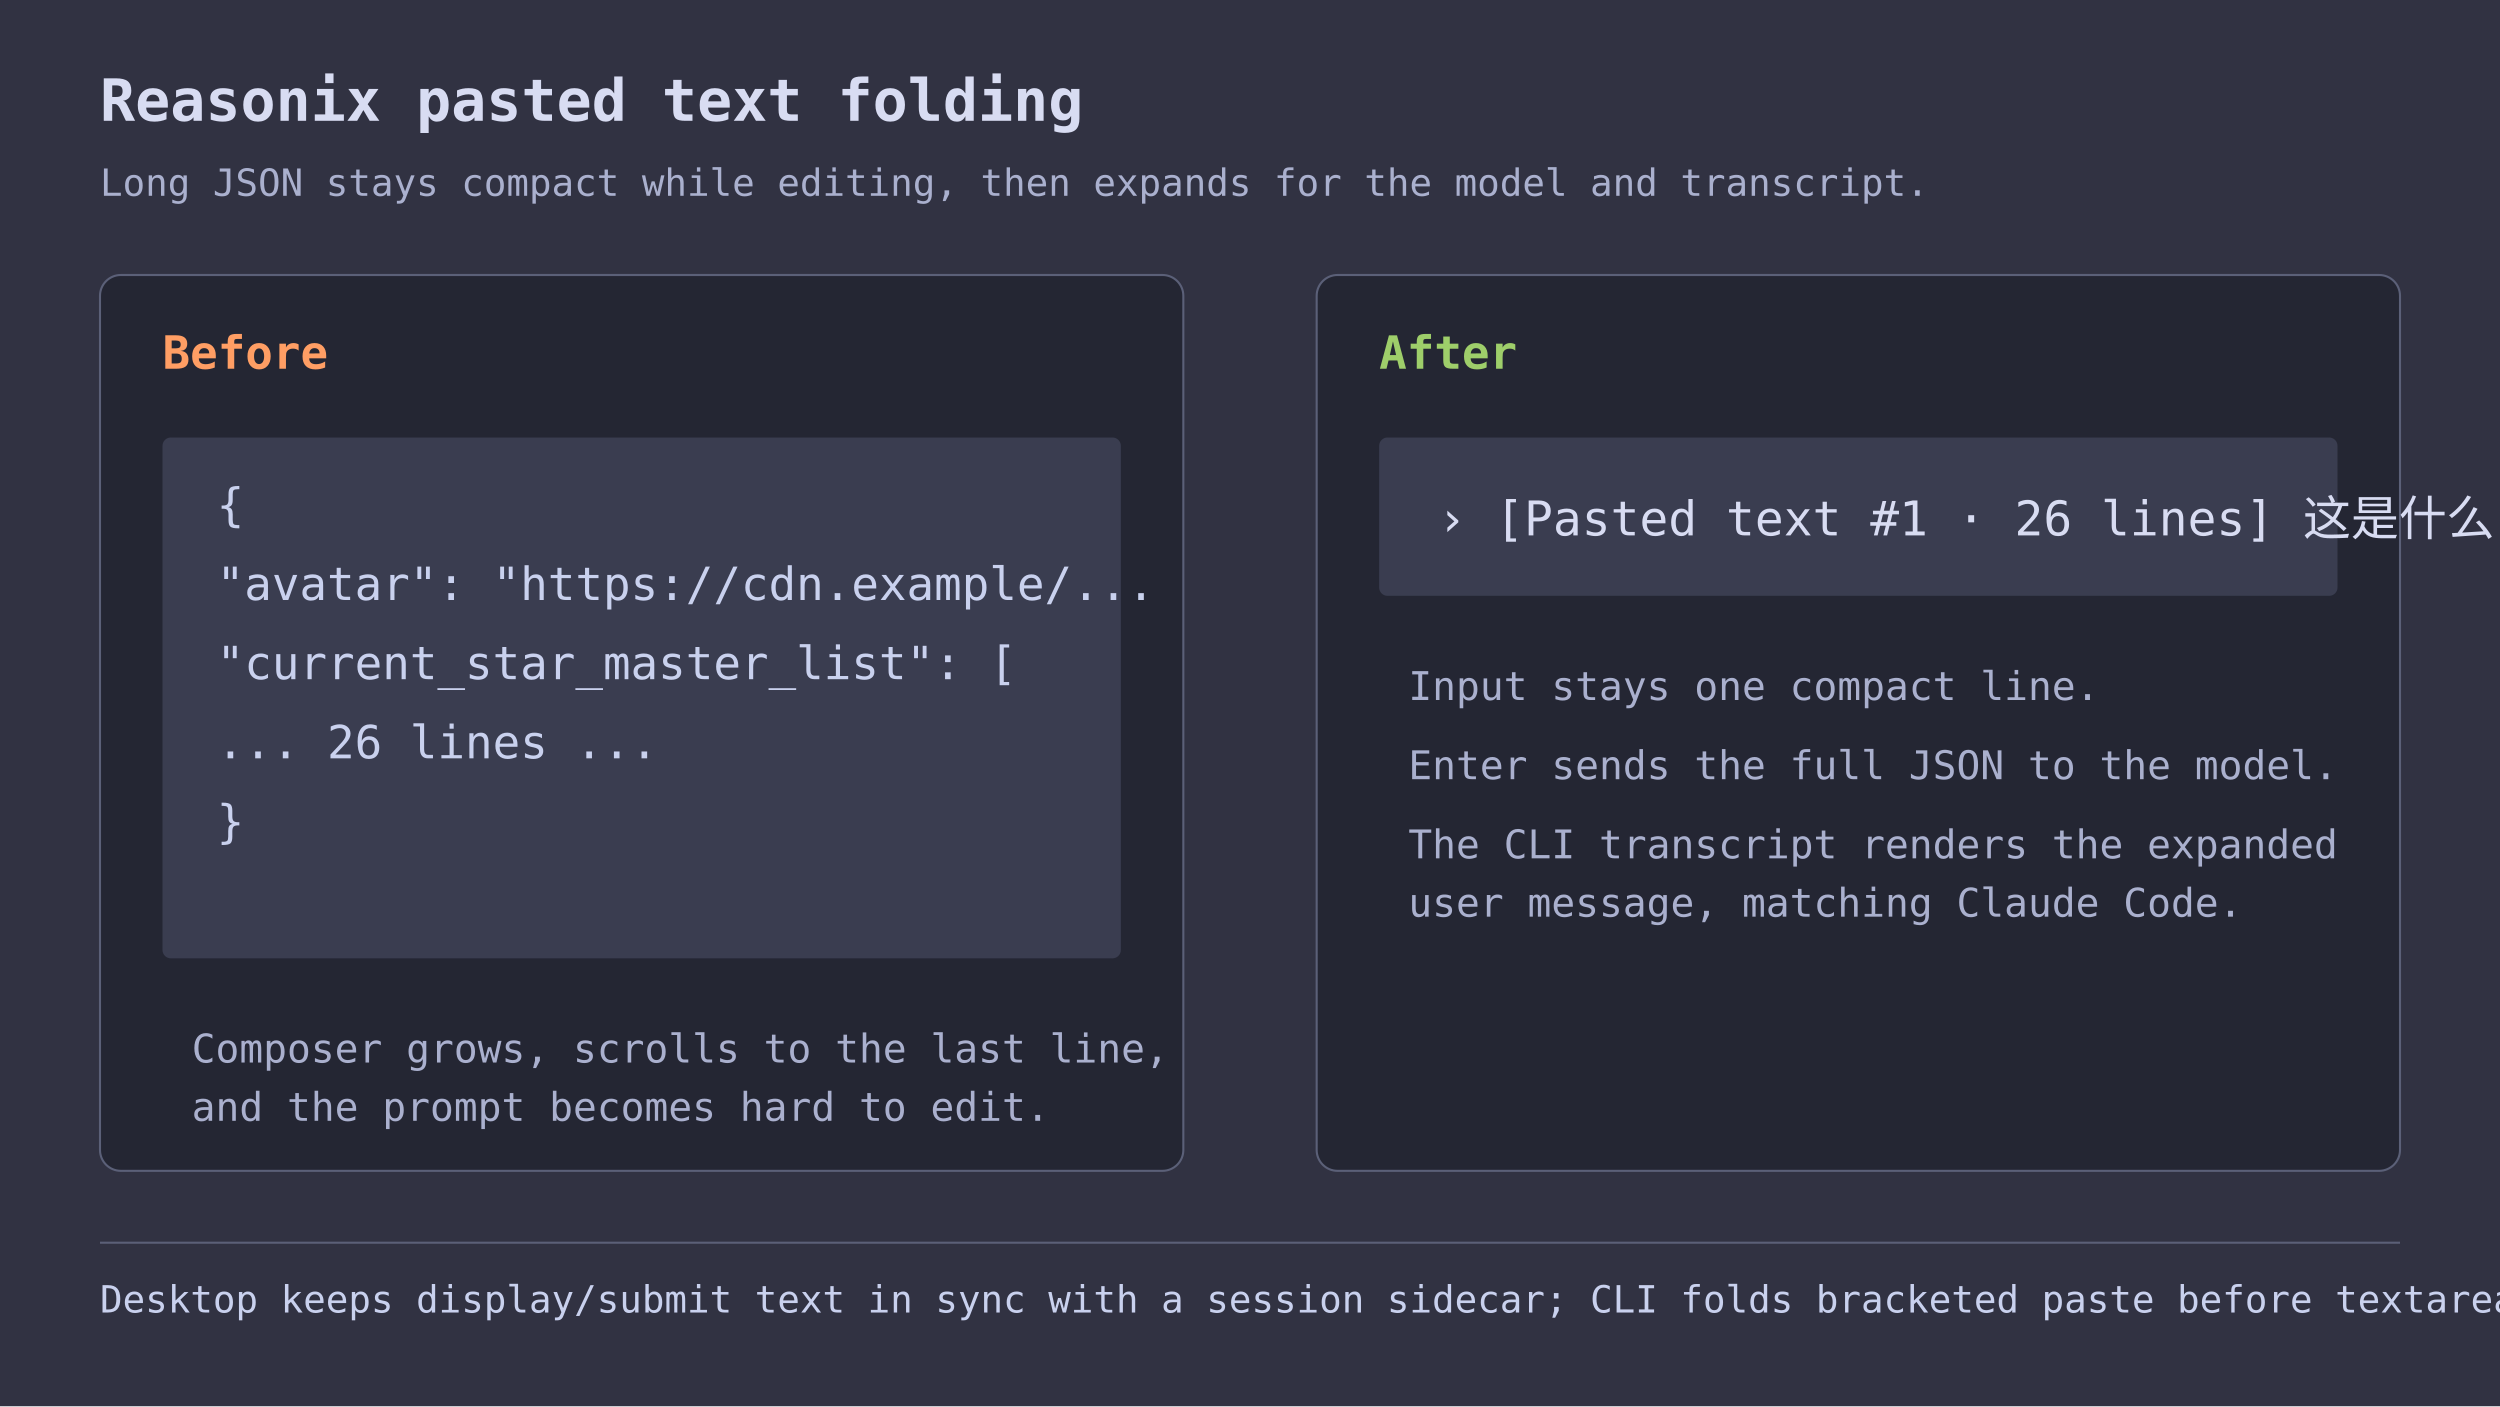
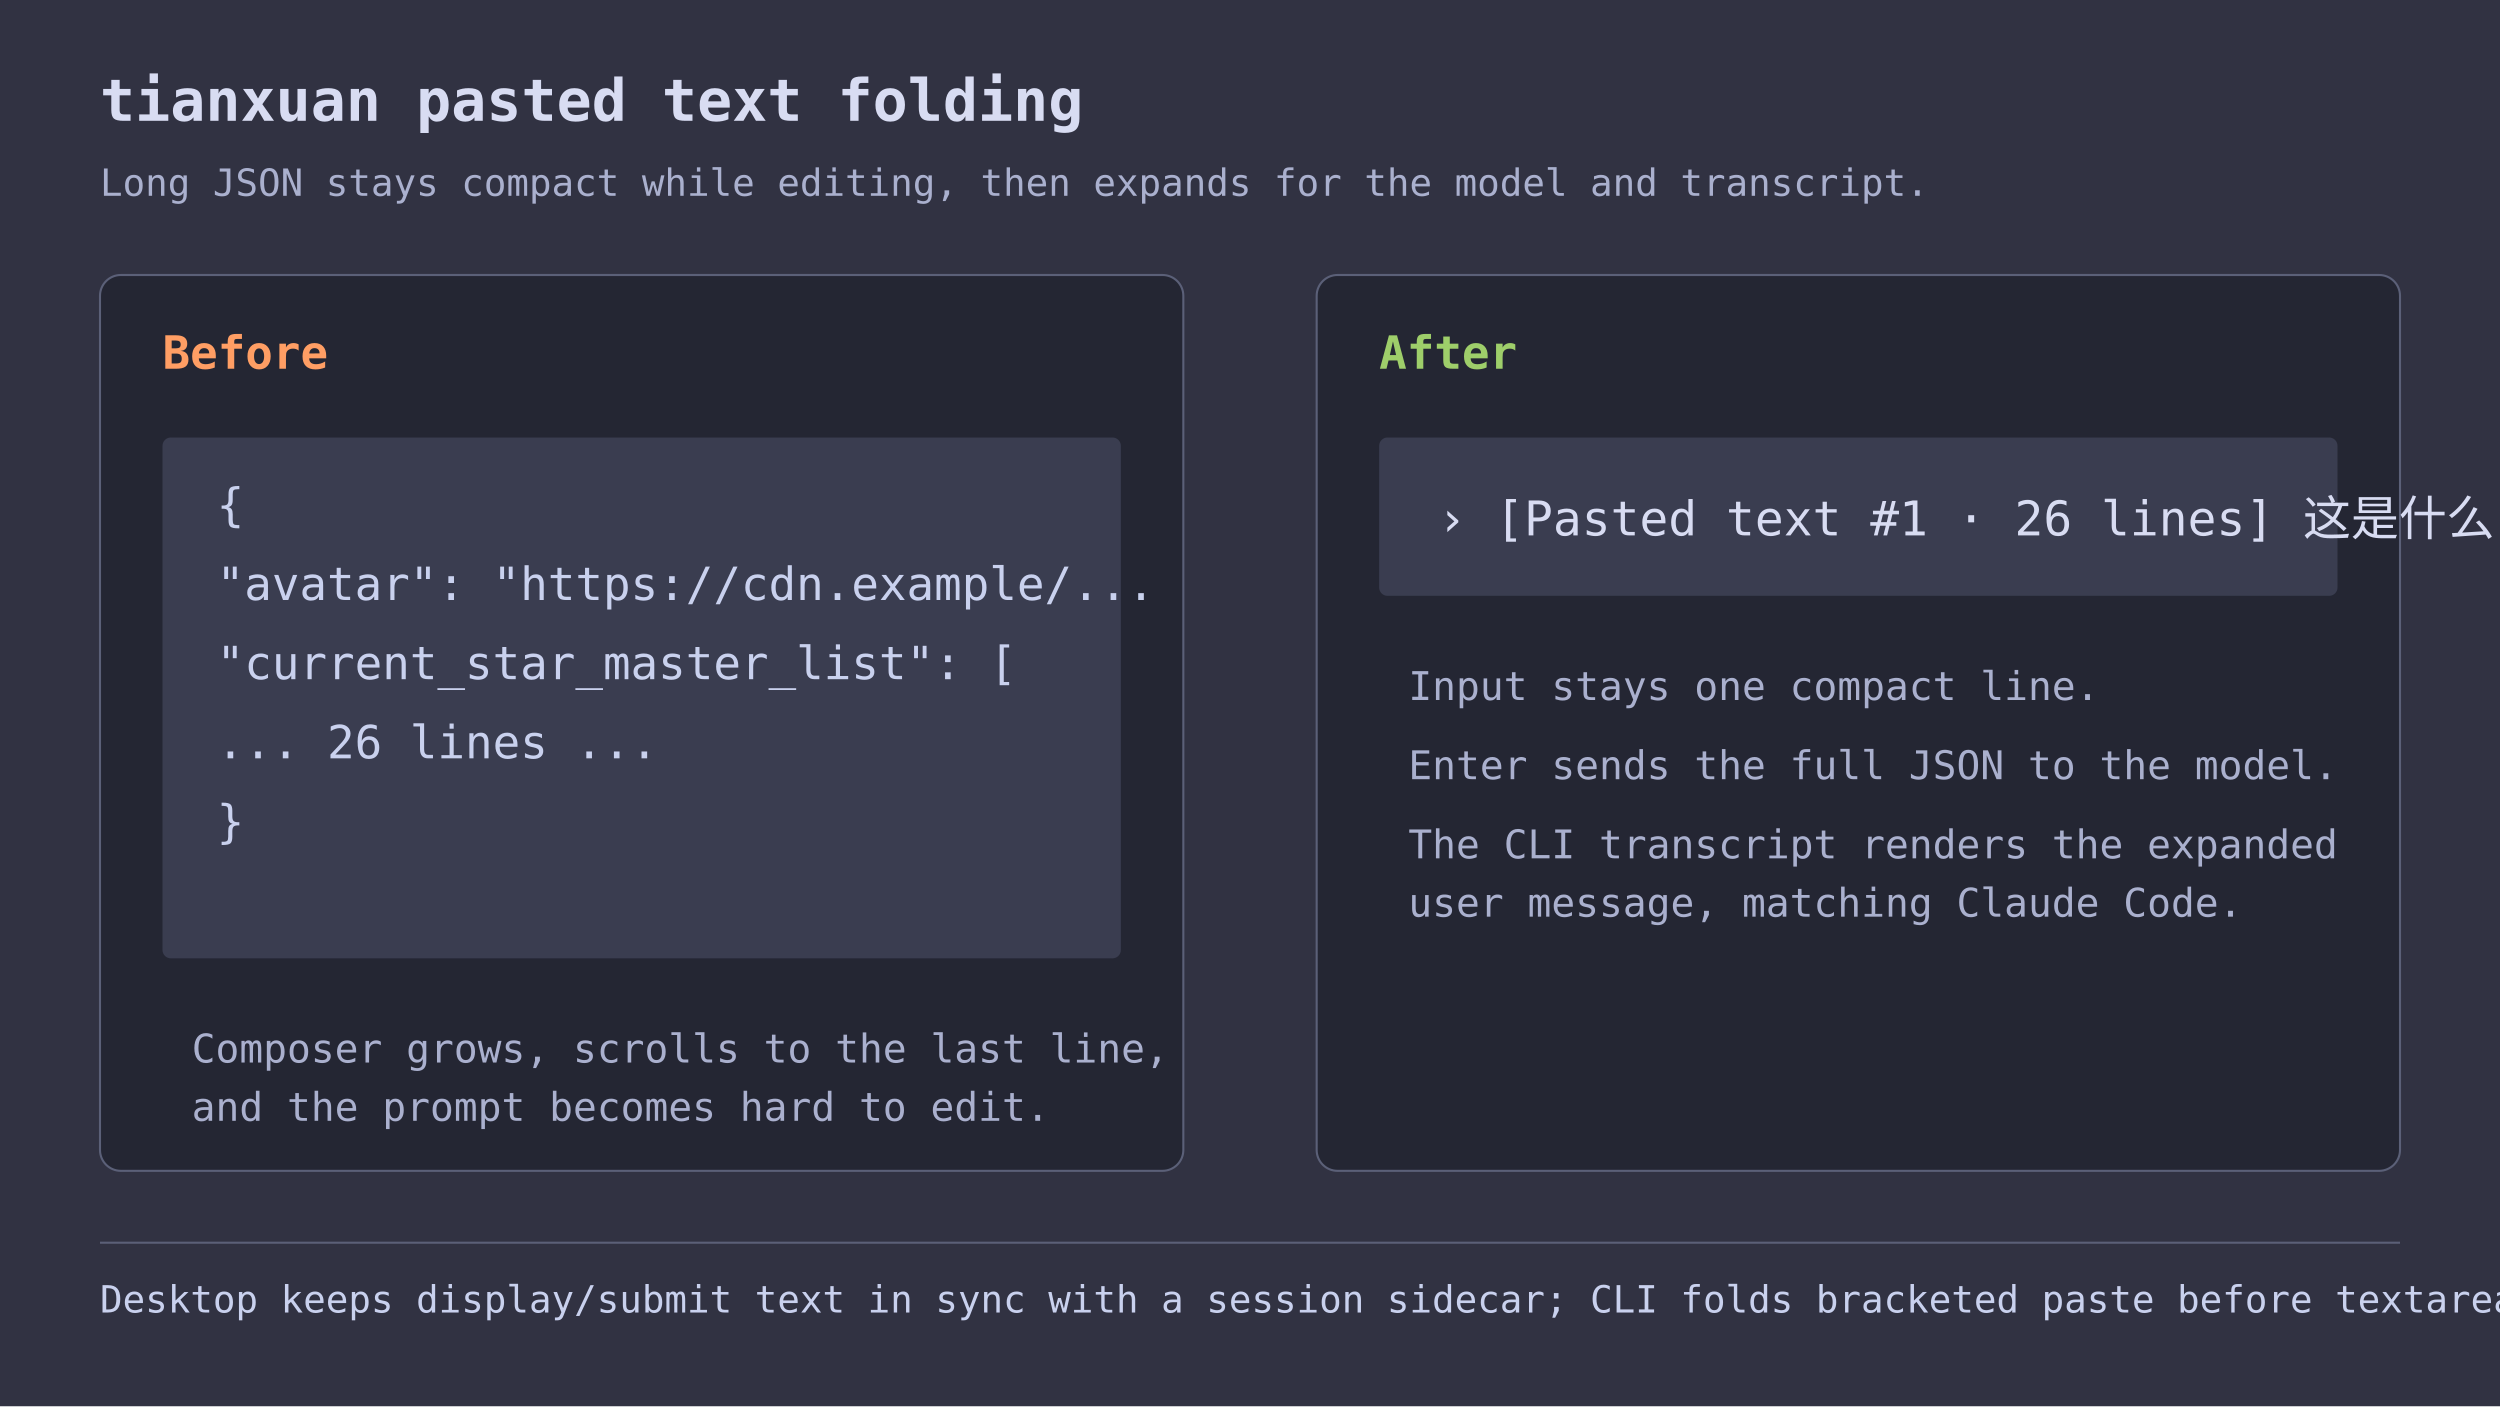
- <svg xmlns="http://www.w3.org/2000/svg" width="1200" height="675" viewBox="0 0 1200 675" role="img" aria-label="Paste folding effect in Reasonix CLI and desktop">
+ <svg xmlns="http://www.w3.org/2000/svg" width="1200" height="675" viewBox="0 0 1200 675" role="img" aria-label="Paste folding effect in tianxuan CLI and desktop">
  <rect width="1200" height="675" fill="#313242" />
-   <text x="48" y="58" fill="#d8dcf2" font-family="ui-monospace, SFMono-Regular, Menlo, Monaco, Consolas, monospace" font-size="28" font-weight="700">Reasonix pasted text folding</text>
+   <text x="48" y="58" fill="#d8dcf2" font-family="ui-monospace, SFMono-Regular, Menlo, Monaco, Consolas, monospace" font-size="28" font-weight="700">tianxuan pasted text folding</text>
  <text x="48" y="94" fill="#aab0ce" font-family="ui-monospace, SFMono-Regular, Menlo, Monaco, Consolas, monospace" font-size="18">Long JSON stays compact while editing, then expands for the model and transcript.</text>
  <rect x="48" y="132" width="520" height="430" rx="10" fill="#242633" stroke="#5b6078" />
  <rect x="632" y="132" width="520" height="430" rx="10" fill="#242633" stroke="#5b6078" />
  <text x="78" y="177" fill="#ff9e64" font-family="ui-monospace, SFMono-Regular, Menlo, Monaco, Consolas, monospace" font-size="22" font-weight="700">Before</text>
  <text x="662" y="177" fill="#9ece6a" font-family="ui-monospace, SFMono-Regular, Menlo, Monaco, Consolas, monospace" font-size="22" font-weight="700">After</text>
  <rect x="78" y="210" width="460" height="250" rx="4" fill="#3a3d50" />
  <text x="104" y="250" fill="#c9d1ee" font-family="ui-monospace, SFMono-Regular, Menlo, Monaco, Consolas, monospace" font-size="22">{</text>
  <text x="104" y="288" fill="#c9d1ee" font-family="ui-monospace, SFMono-Regular, Menlo, Monaco, Consolas, monospace" font-size="22">  "avatar": "https://cdn.example/...</text>
  <text x="104" y="326" fill="#c9d1ee" font-family="ui-monospace, SFMono-Regular, Menlo, Monaco, Consolas, monospace" font-size="22">  "current_star_master_list": [</text>
  <text x="104" y="364" fill="#c9d1ee" font-family="ui-monospace, SFMono-Regular, Menlo, Monaco, Consolas, monospace" font-size="22">    ... 26 lines ...</text>
  <text x="104" y="402" fill="#c9d1ee" font-family="ui-monospace, SFMono-Regular, Menlo, Monaco, Consolas, monospace" font-size="22">}</text>
  <text x="92" y="510" fill="#aab0ce" font-family="ui-monospace, SFMono-Regular, Menlo, Monaco, Consolas, monospace" font-size="19">Composer grows, scrolls to the last line,</text>
  <text x="92" y="538" fill="#aab0ce" font-family="ui-monospace, SFMono-Regular, Menlo, Monaco, Consolas, monospace" font-size="19">and the prompt becomes hard to edit.</text>
  <rect x="662" y="210" width="460" height="76" rx="4" fill="#3a3d50" />
  <text x="690" y="257" fill="#d8dcf2" font-family="ui-monospace, SFMono-Regular, Menlo, Monaco, Consolas, monospace" font-size="23">› [Pasted text #1 · 26 lines] 这是什么?</text>
  <text x="676" y="336" fill="#aab0ce" font-family="ui-monospace, SFMono-Regular, Menlo, Monaco, Consolas, monospace" font-size="19">Input stays one compact line.</text>
  <text x="676" y="374" fill="#aab0ce" font-family="ui-monospace, SFMono-Regular, Menlo, Monaco, Consolas, monospace" font-size="19">Enter sends the full JSON to the model.</text>
  <text x="676" y="412" fill="#aab0ce" font-family="ui-monospace, SFMono-Regular, Menlo, Monaco, Consolas, monospace" font-size="19">The CLI transcript renders the expanded</text>
  <text x="676" y="440" fill="#aab0ce" font-family="ui-monospace, SFMono-Regular, Menlo, Monaco, Consolas, monospace" font-size="19">user message, matching Claude Code.</text>
  <rect x="48" y="596" width="1104" height="1" fill="#5b6078" />
  <text x="48" y="630" fill="#c9d1ee" font-family="ui-monospace, SFMono-Regular, Menlo, Monaco, Consolas, monospace" font-size="18">Desktop keeps display/submit text in sync with a session sidecar; CLI folds bracketed paste before textarea handles it.</text>
</svg>
